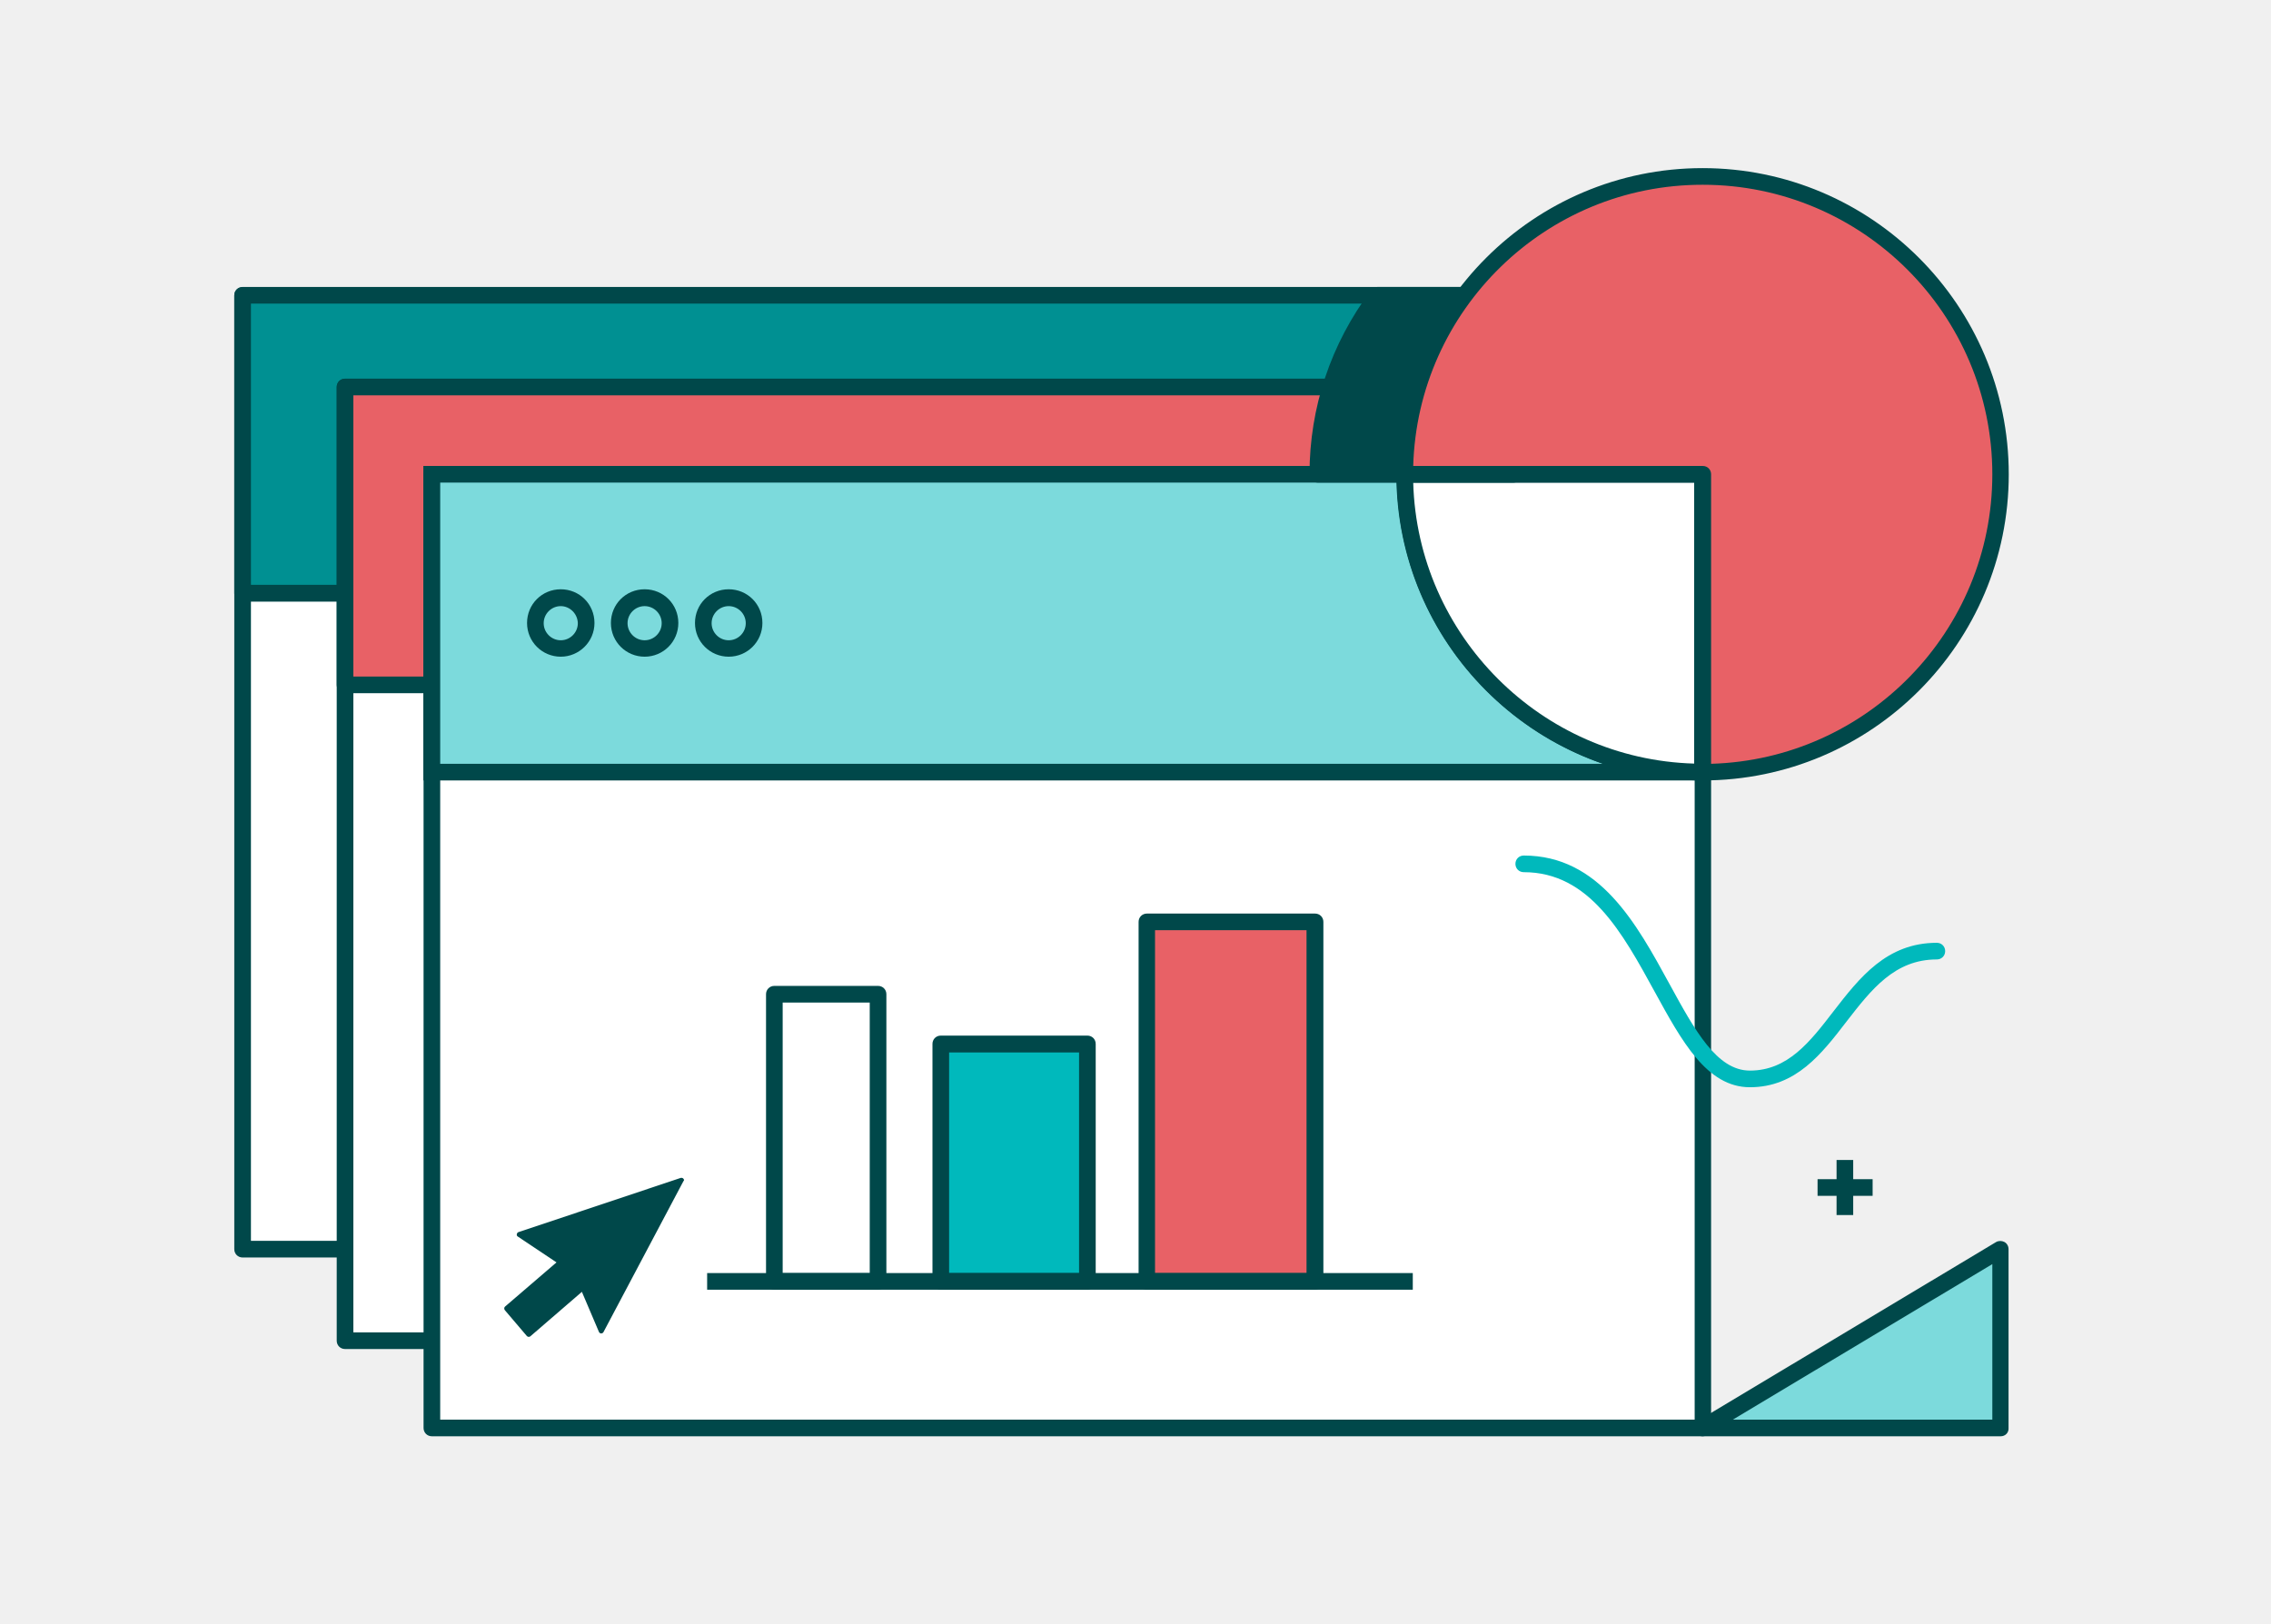
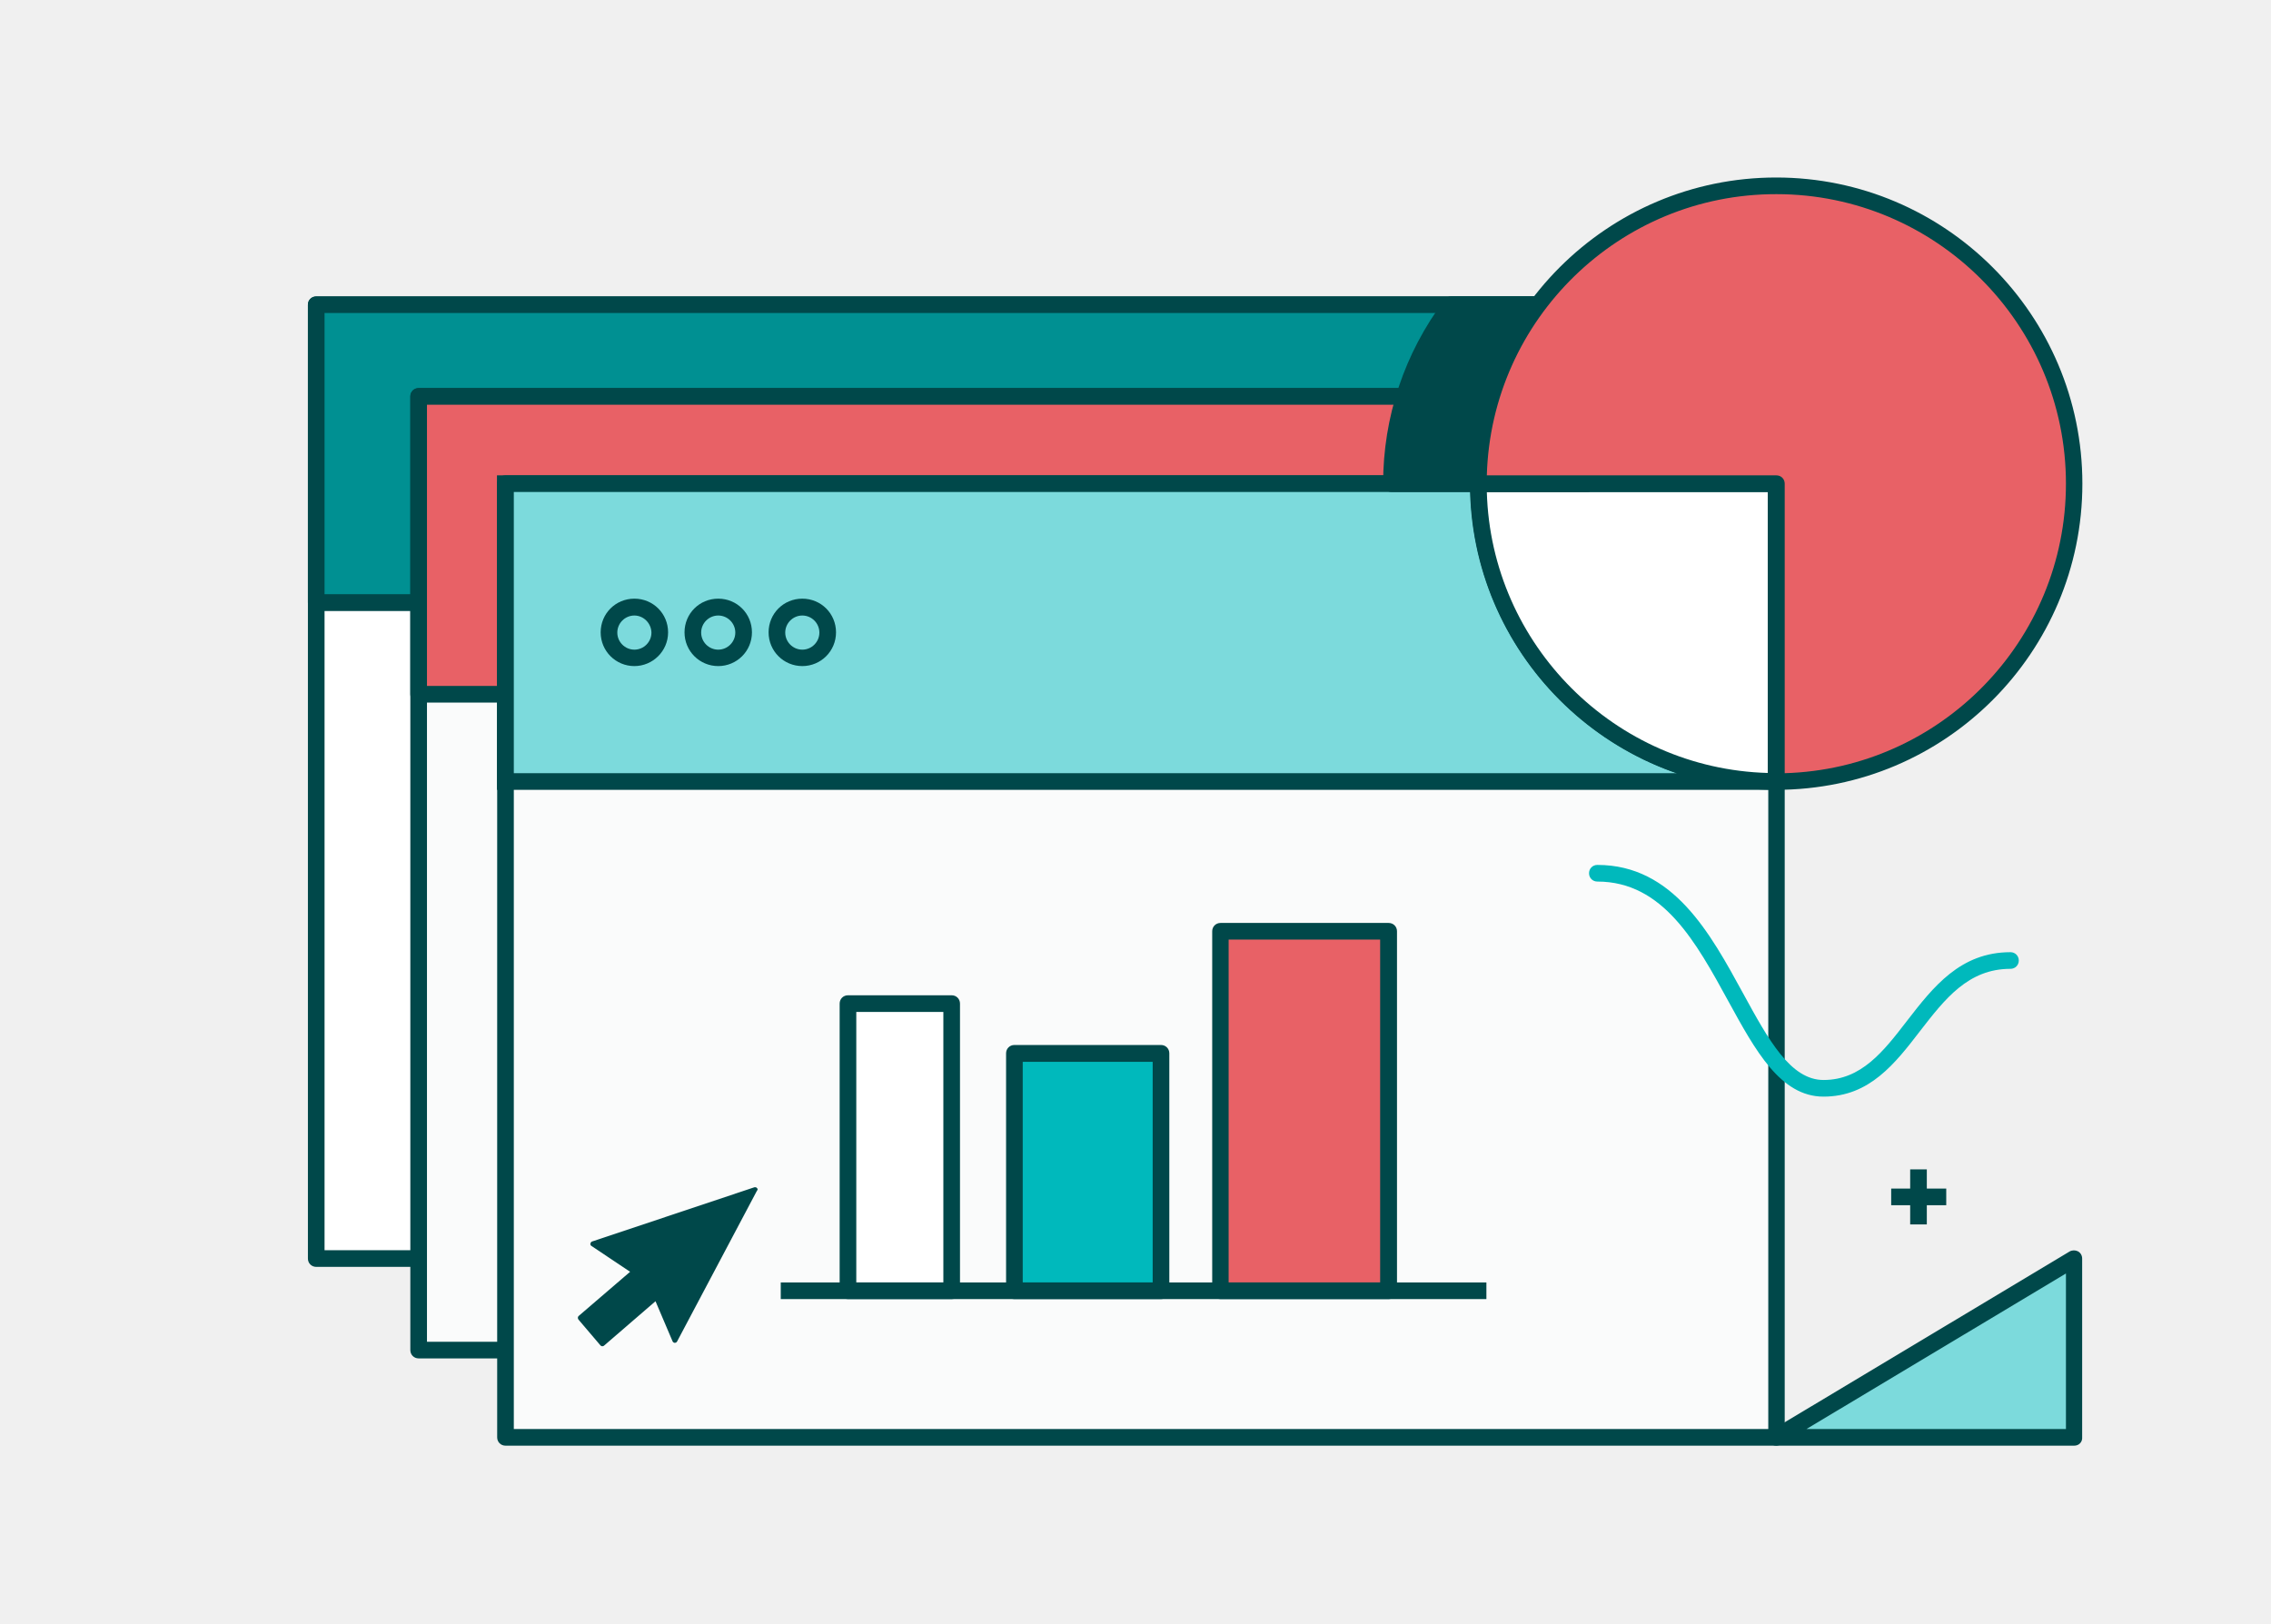
<svg xmlns="http://www.w3.org/2000/svg" version="1.1" id="Layer_1" x="0px" y="0px" viewBox="0 0 1064.3 760.8" style="enable-background:new 0 0 1064.3 760.8;" xml:space="preserve">
  <style type="text/css">
	.st0{fill:#FFFFFF;}
	.st1{fill:#00484A;}
	.st2{fill:#009092;}
- 	.st3{fill:#E86166;}
- 	.st4{fill:#7CDADC;}
- 	.st5{fill:#00B9BC;}
- 	.st6{fill:none;}
+ 	.st3{fill:#FAFBFB;}
+ 	.st4{fill:#E86166;}
+ 	.st5{fill:#7CDADC;}
+ 	.st6{fill:#00B9BC;}
+ 	.st7{fill:none;}
</style>
  <g>
    <g>
      <g>
-         <rect x="113.7" y="138.4" class="st0" width="595.7" height="447" />
-         <path class="st1" d="M709.3,589.4H113.7c-2.2,0-3.9-1.7-3.9-3.9v-447c0-2.2,1.7-3.9,3.9-3.9h595.7c2.2,0,3.9,1.7,3.9,3.9v447     C713.2,587.6,711.5,589.4,709.3,589.4z M117.6,581.6h587.9V142.3H117.6V581.6z" />
+         <rect x="148.2" y="142.8" class="st0" width="595.7" height="447" />
+         <path class="st1" d="M743.8,593.8H148.2c-2.2,0-3.9-1.7-3.9-3.9v-447c0-2.2,1.7-3.9,3.9-3.9h595.7c2.2,0,3.9,1.7,3.9,3.9v447     C747.7,592,746,593.8,743.8,593.8z M152.1,586H740V146.7H152.1V586z" />
      </g>
      <g>
-         <rect x="113.7" y="138.4" class="st2" width="595.7" height="139.6" />
-         <path class="st1" d="M709.3,282H113.7c-2.2,0-3.9-1.7-3.9-3.9V138.4c0-2.2,1.7-3.9,3.9-3.9h595.7c2.2,0,3.9,1.7,3.9,3.9v139.6     C713.2,280.2,711.5,282,709.3,282z M117.6,274.1h587.9V142.3H117.6V274.1z" />
+         <rect x="148.2" y="142.8" class="st2" width="595.7" height="139.6" />
+         <path class="st1" d="M743.8,286.4H148.2c-2.2,0-3.9-1.7-3.9-3.9V142.8c0-2.2,1.7-3.9,3.9-3.9h595.7c2.2,0,3.9,1.7,3.9,3.9v139.6     C747.7,284.6,746,286.4,743.8,286.4z M152.1,278.5H740V146.7H152.1V278.5z" />
      </g>
    </g>
    <g>
      <g>
-         <rect x="161.7" y="181.4" class="st0" width="595.7" height="447" />
-         <path class="st1" d="M757.3,632.3H161.7c-2.2,0-3.9-1.7-3.9-3.9v-447c0-2.2,1.7-3.9,3.9-3.9h595.7c2.2,0,3.9,1.7,3.9,3.9v447     C761.2,630.5,759.5,632.3,757.3,632.3z M165.6,624.5h587.9V185.3H165.6V624.5z" />
+         <rect x="196.2" y="185.8" class="st3" width="595.7" height="447" />
+         <path class="st1" d="M791.8,636.7H196.2c-2.2,0-3.9-1.7-3.9-3.9v-447c0-2.2,1.7-3.9,3.9-3.9h595.7c2.2,0,3.9,1.7,3.9,3.9v447     C795.7,634.9,794,636.7,791.8,636.7z M200.1,628.9H788V189.7H200.1V628.9z" />
      </g>
      <g>
-         <rect x="161.7" y="181.4" class="st3" width="595.7" height="139.6" />
-         <path class="st1" d="M757.3,324.9H161.7c-2.2,0-3.9-1.7-3.9-3.9V181.4c0-2.2,1.7-3.9,3.9-3.9h595.7c2.2,0,3.9,1.7,3.9,3.9V321     C761.2,323.1,759.5,324.9,757.3,324.9z M165.6,317.1h587.9V185.3H165.6V317.1z" />
+         <rect x="196.2" y="185.8" class="st4" width="595.7" height="139.6" />
+         <path class="st1" d="M791.8,329.3H196.2c-2.2,0-3.9-1.7-3.9-3.9V185.8c0-2.2,1.7-3.9,3.9-3.9h595.7c2.2,0,3.9,1.7,3.9,3.9v139.6     C795.7,327.5,794,329.3,791.8,329.3z M200.1,321.5H788V189.7H200.1V321.5z" />
      </g>
    </g>
    <g>
      <g>
-         <rect x="202.4" y="222.3" class="st0" width="595.7" height="447" />
-         <path class="st1" d="M797.9,673.2H202.4c-2.2,0-3.9-1.7-3.9-3.9v-447c0-2.2,1.7-3.9,3.9-3.9H798c2.2,0,3.9,1.7,3.9,3.9v447     C801.8,671.5,800.1,673.2,797.9,673.2z M206.3,665.4h587.9V226.2H206.3V665.4z" />
+         <rect x="236.9" y="226.7" class="st3" width="595.7" height="447" />
+         <path class="st1" d="M832.4,677.6H236.9c-2.2,0-3.9-1.7-3.9-3.9v-447c0-2.2,1.7-3.9,3.9-3.9h595.6c2.2,0,3.9,1.7,3.9,3.9v447     C836.3,675.9,834.6,677.6,832.4,677.6z M240.8,669.8h587.9V230.6H240.8V669.8z" />
      </g>
      <g>
-         <path class="st4" d="M797.9,361.9H202.4V222.3h456C658.3,299.4,720.8,361.9,797.9,361.9z" />
-         <path class="st1" d="M797.9,365.8H198.4V218.4h463.8v3.9c0,74.9,60.9,135.7,135.7,135.7L797.9,365.8L797.9,365.8z M206.3,358h545     c-55.1-19.1-95.1-70.7-96.7-131.8H206.3V358z" />
+         <path class="st5" d="M832.4,366.3H236.9V226.7h456C692.8,303.8,755.3,366.3,832.4,366.3z" />
+         <path class="st1" d="M832.4,370.2H232.9V222.8h463.8v3.9c0,74.9,60.9,135.7,135.7,135.7L832.4,370.2L832.4,370.2z M240.8,362.4     h545c-55.1-19.1-95.1-70.7-96.7-131.8H240.8V362.4z" />
      </g>
      <g>
        <g>
-           <path class="st1" d="M262.8,307.8c-8.7,0-15.8-7-15.8-15.8s7-15.8,15.8-15.8s15.8,7,15.8,15.8S271.4,307.8,262.8,307.8z       M262.8,284.1c-4.4,0-8,3.6-8,8c0,4.4,3.6,8,8,8c4.4,0,8-3.6,8-8C270.7,287.7,267.1,284.1,262.8,284.1z" />
+           <path class="st1" d="M297.3,312.2c-8.7,0-15.8-7-15.8-15.8s7-15.8,15.8-15.8s15.8,7,15.8,15.8S305.9,312.2,297.3,312.2z       M297.3,288.5c-4.4,0-8,3.6-8,8s3.6,8,8,8s8-3.6,8-8C305.2,292.1,301.6,288.5,297.3,288.5z" />
        </g>
        <g>
-           <path class="st1" d="M302.1,307.8c-8.7,0-15.8-7-15.8-15.8s7-15.8,15.8-15.8s15.8,7,15.8,15.8S310.8,307.8,302.1,307.8z       M302.1,284.1c-4.4,0-8,3.6-8,8c0,4.4,3.6,8,8,8c4.4,0,8-3.6,8-8C310.1,287.7,306.5,284.1,302.1,284.1z" />
+           <path class="st1" d="M336.6,312.2c-8.7,0-15.8-7-15.8-15.8s7-15.8,15.8-15.8s15.8,7,15.8,15.8S345.3,312.2,336.6,312.2z       M336.6,288.5c-4.4,0-8,3.6-8,8s3.6,8,8,8s8-3.6,8-8S341,288.5,336.6,288.5z" />
        </g>
        <g>
-           <path class="st1" d="M341.5,307.8c-8.7,0-15.8-7-15.8-15.8s7-15.8,15.8-15.8s15.8,7,15.8,15.8S350.2,307.8,341.5,307.8z       M341.5,284.1c-4.4,0-8,3.6-8,8c0,4.4,3.6,8,8,8c4.4,0,8-3.6,8-8C349.5,287.7,345.9,284.1,341.5,284.1z" />
+           <path class="st1" d="M376,312.2c-8.7,0-15.8-7-15.8-15.8s7-15.8,15.8-15.8s15.8,7,15.8,15.8S384.7,312.2,376,312.2z M376,288.5      c-4.4,0-8,3.6-8,8s3.6,8,8,8s8-3.6,8-8S380.4,288.5,376,288.5z" />
        </g>
      </g>
      <g>
        <g>
-           <rect x="537.4" y="432.1" class="st3" width="78.8" height="168.6" />
-           <path class="st1" d="M616.3,604.5h-78.8c-2.2,0-3.9-1.7-3.9-3.9V432.1c0-2.2,1.7-3.9,3.9-3.9h78.8c2.2,0,3.9,1.7,3.9,3.9v168.6      C620.2,602.7,618.5,604.5,616.3,604.5z M541.3,596.7h71V436h-71V596.7z" />
+           <rect x="571.9" y="436.5" class="st4" width="78.8" height="168.6" />
+           <path class="st1" d="M650.8,608.9H572c-2.2,0-3.9-1.7-3.9-3.9V436.5c0-2.2,1.7-3.9,3.9-3.9h78.8c2.2,0,3.9,1.7,3.9,3.9v168.6      C654.7,607.1,653,608.9,650.8,608.9z M575.8,601.1h71V440.4h-71V601.1z" />
        </g>
        <g>
          <g>
-             <rect x="440.9" y="489.3" class="st5" width="68.7" height="111.2" />
+             <rect x="475.4" y="493.7" class="st6" width="68.7" height="111.2" />
          </g>
          <g>
-             <path class="st1" d="M509.6,604.5h-68.7c-2.2,0-3.9-1.7-3.9-3.9V489.3c0-2.2,1.7-3.9,3.9-3.9h68.7c2.2,0,3.9,1.7,3.9,3.9v111.2       C513.5,602.7,511.8,604.5,509.6,604.5z M444.8,596.7h60.9V493.3h-60.9V596.7z" />
+             <path class="st1" d="M544.1,608.9h-68.7c-2.2,0-3.9-1.7-3.9-3.9V493.7c0-2.2,1.7-3.9,3.9-3.9h68.7c2.2,0,3.9,1.7,3.9,3.9v111.2       C548,607.1,546.3,608.9,544.1,608.9z M479.3,601.1h60.9V497.7h-60.9V601.1z" />
          </g>
        </g>
        <g>
-           <rect x="362.9" y="466" class="st0" width="48.6" height="134.6" />
-           <path class="st1" d="M411.5,604.5h-48.6c-2.2,0-3.9-1.7-3.9-3.9V466c0-2.2,1.7-3.9,3.9-3.9h48.6c2.2,0,3.9,1.7,3.9,3.9v134.6      C415.4,602.7,413.7,604.5,411.5,604.5z M366.8,596.7h40.8V469.9h-40.8V596.7z" />
+           <rect x="397.4" y="470.4" class="st0" width="48.6" height="134.6" />
+           <path class="st1" d="M446,608.9h-48.6c-2.2,0-3.9-1.7-3.9-3.9V470.4c0-2.2,1.7-3.9,3.9-3.9H446c2.2,0,3.9,1.7,3.9,3.9V605      C449.9,607.1,448.2,608.9,446,608.9z M401.3,601.1h40.8V474.3h-40.8V601.1z" />
        </g>
        <g>
-           <rect x="331.4" y="596.7" class="st1" width="330.7" height="7.8" />
+           <rect x="365.9" y="601.1" class="st1" width="330.7" height="7.8" />
        </g>
      </g>
    </g>
    <g>
-       <path class="st0" d="M797.9,222.3v139.6c-77.1,0-139.6-62.5-139.6-139.6L797.9,222.3L797.9,222.3z" />
-       <path class="st1" d="M797.9,365.8c-79.2,0-143.5-64.4-143.5-143.5c0-2.2,1.7-3.9,3.9-3.9h139.6c2.2,0,3.9,1.7,3.9,3.9v139.6    C801.8,364.1,800.1,365.8,797.9,365.8z M662.3,226.2c2,71.7,60,129.7,131.7,131.7V226.2H662.3z" />
+       <path class="st0" d="M832.4,226.7v139.6c-77.1,0-139.6-62.5-139.6-139.6L832.4,226.7L832.4,226.7z" />
+       <path class="st1" d="M832.4,370.2c-79.2,0-143.5-64.4-143.5-143.5c0-2.2,1.7-3.9,3.9-3.9h139.6c2.2,0,3.9,1.7,3.9,3.9v139.6    C836.3,368.5,834.6,370.2,832.4,370.2z M696.8,230.6c2,71.7,60,129.7,131.7,131.7V230.6H696.8z" />
    </g>
-     <path class="st1" d="M709.3,134.5h-63.7c-1.3,0-2.4,0.5-3.1,1.6c-18.8,25-28.8,54.9-28.8,86.2c0,2.2,1.7,3.9,3.9,3.9h91.7   c2.2,0,3.9-1.7,3.9-3.9v-83.8C713.2,136.2,711.5,134.5,709.3,134.5z" />
+     <path class="st1" d="M743.8,138.9h-63.7c-1.3,0-2.4,0.5-3.1,1.6c-18.8,25-28.8,54.9-28.8,86.2c0,2.2,1.7,3.9,3.9,3.9h91.7   c2.2,0,3.9-1.7,3.9-3.9v-83.8C747.7,140.6,746,138.9,743.8,138.9z" />
    <g>
-       <path class="st3" d="M937.6,222.3c0,77.1-62.5,139.6-139.6,139.6V222.3H658.3c0-77.1,62.5-139.6,139.6-139.6    C875.1,82.6,937.6,145.1,937.6,222.3z" />
-       <path class="st1" d="M797.9,365.8c-2.2,0-3.9-1.7-3.9-3.9V226.2H658.3c-2.2,0-3.9-1.7-3.9-3.9c0-79.2,64.4-143.5,143.5-143.5    c79.2,0,143.5,64.4,143.5,143.5S877.1,365.8,797.9,365.8z M662.3,218.4h135.7c2.2,0,3.9,1.7,3.9,3.9v135.7    c73.1-2.1,131.8-62.1,131.8-135.7c0-74.9-60.9-135.7-135.7-135.7C724.4,86.5,664.4,145.3,662.3,218.4z" />
+       <path class="st4" d="M972.1,226.7c0,77.1-62.5,139.6-139.6,139.6V226.7H692.8c0-77.1,62.5-139.6,139.6-139.6    C909.6,87,972.1,149.5,972.1,226.7z" />
+       <path class="st1" d="M832.4,370.2c-2.2,0-3.9-1.7-3.9-3.9V230.6H692.8c-2.2,0-3.9-1.7-3.9-3.9c0-79.2,64.4-143.5,143.5-143.5    c79.2,0,143.5,64.4,143.5,143.5S911.6,370.2,832.4,370.2z M696.8,222.8h135.7c2.2,0,3.9,1.7,3.9,3.9v135.7    c73.1-2.1,131.8-62.1,131.8-135.7c0-74.9-60.9-135.7-135.7-135.7C758.9,90.9,698.9,149.7,696.8,222.8z" />
    </g>
-     <path class="st1" d="M320.3,552.5c-0.3-0.4-0.8-0.5-1.3-0.4l-76,25.4c-0.4,0.1-0.7,0.5-0.8,1c-0.1,0.4,0.1,0.9,0.5,1.1l18.1,12.1   l-24.1,20.7c-0.5,0.4-0.5,1.2-0.1,1.7l10.3,12.1c0.2,0.2,0.5,0.4,0.8,0.4c0,0,0.1,0,0.1,0c0.3,0,0.6-0.1,0.8-0.3l24.1-20.8l8,18.8   c0.2,0.4,0.6,0.7,1,0.7c0.4,0,0.9-0.2,1.1-0.6l37.5-70.8C320.7,553.4,320.6,552.8,320.3,552.5z" />
+     <path class="st1" d="M354.8,556.9c-0.3-0.4-0.8-0.5-1.3-0.4l-76,25.4c-0.4,0.1-0.7,0.5-0.8,1c-0.1,0.4,0.1,0.9,0.5,1.1l18.1,12.1   l-24.1,20.7c-0.5,0.4-0.5,1.2-0.1,1.7l10.3,12.1c0.2,0.2,0.5,0.4,0.8,0.4h0.1c0.3,0,0.6-0.1,0.8-0.3l24.1-20.8l8,18.8   c0.2,0.4,0.6,0.7,1,0.7s0.9-0.2,1.1-0.6l37.5-70.8C355.2,557.8,355.1,557.2,354.8,556.9z" />
    <g>
-       <path class="st5" d="M820.1,509.6c-20.2,0-32-21.7-44.6-44.7c-15.1-27.6-30.6-56.1-61.4-56.1c-2.2,0-3.9-1.7-3.9-3.9    c0-2.2,1.7-3.9,3.9-3.9c35.5,0,52.9,32,68.3,60.2c11.9,21.8,22.2,40.6,37.7,40.6c17.7,0,28.1-13.4,39.1-27.7    c12.3-15.9,25-32.2,48.5-32.2c2.2,0,3.9,1.7,3.9,3.9s-1.7,3.9-3.9,3.9c-19.8,0-30.7,14.1-42.4,29.2    C853.7,494,841.6,509.6,820.1,509.6z" />
+       <path class="st6" d="M854.6,514c-20.2,0-32-21.7-44.6-44.7c-15.1-27.6-30.6-56.1-61.4-56.1c-2.2,0-3.9-1.7-3.9-3.9    c0-2.2,1.7-3.9,3.9-3.9c35.5,0,52.9,32,68.3,60.2c11.9,21.8,22.2,40.6,37.7,40.6c17.7,0,28.1-13.4,39.1-27.7    c12.3-15.9,25-32.2,48.5-32.2c2.2,0,3.9,1.7,3.9,3.9s-1.7,3.9-3.9,3.9c-19.8,0-30.7,14.1-42.4,29.2    C888.2,498.4,876.1,514,854.6,514z" />
    </g>
    <g>
-       <polygon class="st4" points="797.9,669.3 937.6,669.3 937.6,585.6   " />
-       <path class="st1" d="M937.6,673.2H797.9c-1.7,0-3.3-1.2-3.8-2.9c-0.5-1.7,0.2-3.5,1.7-4.4l139.6-83.7c1.2-0.7,2.7-0.7,3.9-0.1    c1.3,0.7,2,2,2,3.4v83.7C941.5,671.5,939.8,673.2,937.6,673.2z M812.1,665.4h121.6v-72.9L812.1,665.4z" />
+       <polygon class="st5" points="832.4,673.7 972.1,673.7 972.1,590   " />
+       <path class="st1" d="M972.1,677.6H832.4c-1.7,0-3.3-1.2-3.8-2.9s0.2-3.5,1.7-4.4l139.6-83.7c1.2-0.7,2.7-0.7,3.9-0.1    c1.3,0.7,2,2,2,3.4v83.7C976,675.9,974.3,677.6,972.1,677.6z M846.6,669.8h121.6v-72.9L846.6,669.8z" />
    </g>
    <g>
      <g>
-         <line class="st6" x1="851.8" y1="556.6" x2="877.5" y2="556.6" />
-         <rect x="851.8" y="552.7" class="st1" width="25.8" height="7.8" />
+         <line class="st7" x1="886.3" y1="561" x2="912" y2="561" />
+         <rect x="886.3" y="557.1" class="st1" width="25.8" height="7.8" />
      </g>
      <g>
-         <line class="st6" x1="864.6" y1="569.5" x2="864.6" y2="543.7" />
-         <rect x="860.7" y="543.7" class="st1" width="7.8" height="25.8" />
+         <line class="st7" x1="899.1" y1="573.9" x2="899.1" y2="548.1" />
+         <rect x="895.2" y="548.1" class="st1" width="7.8" height="25.8" />
      </g>
    </g>
  </g>
</svg>
